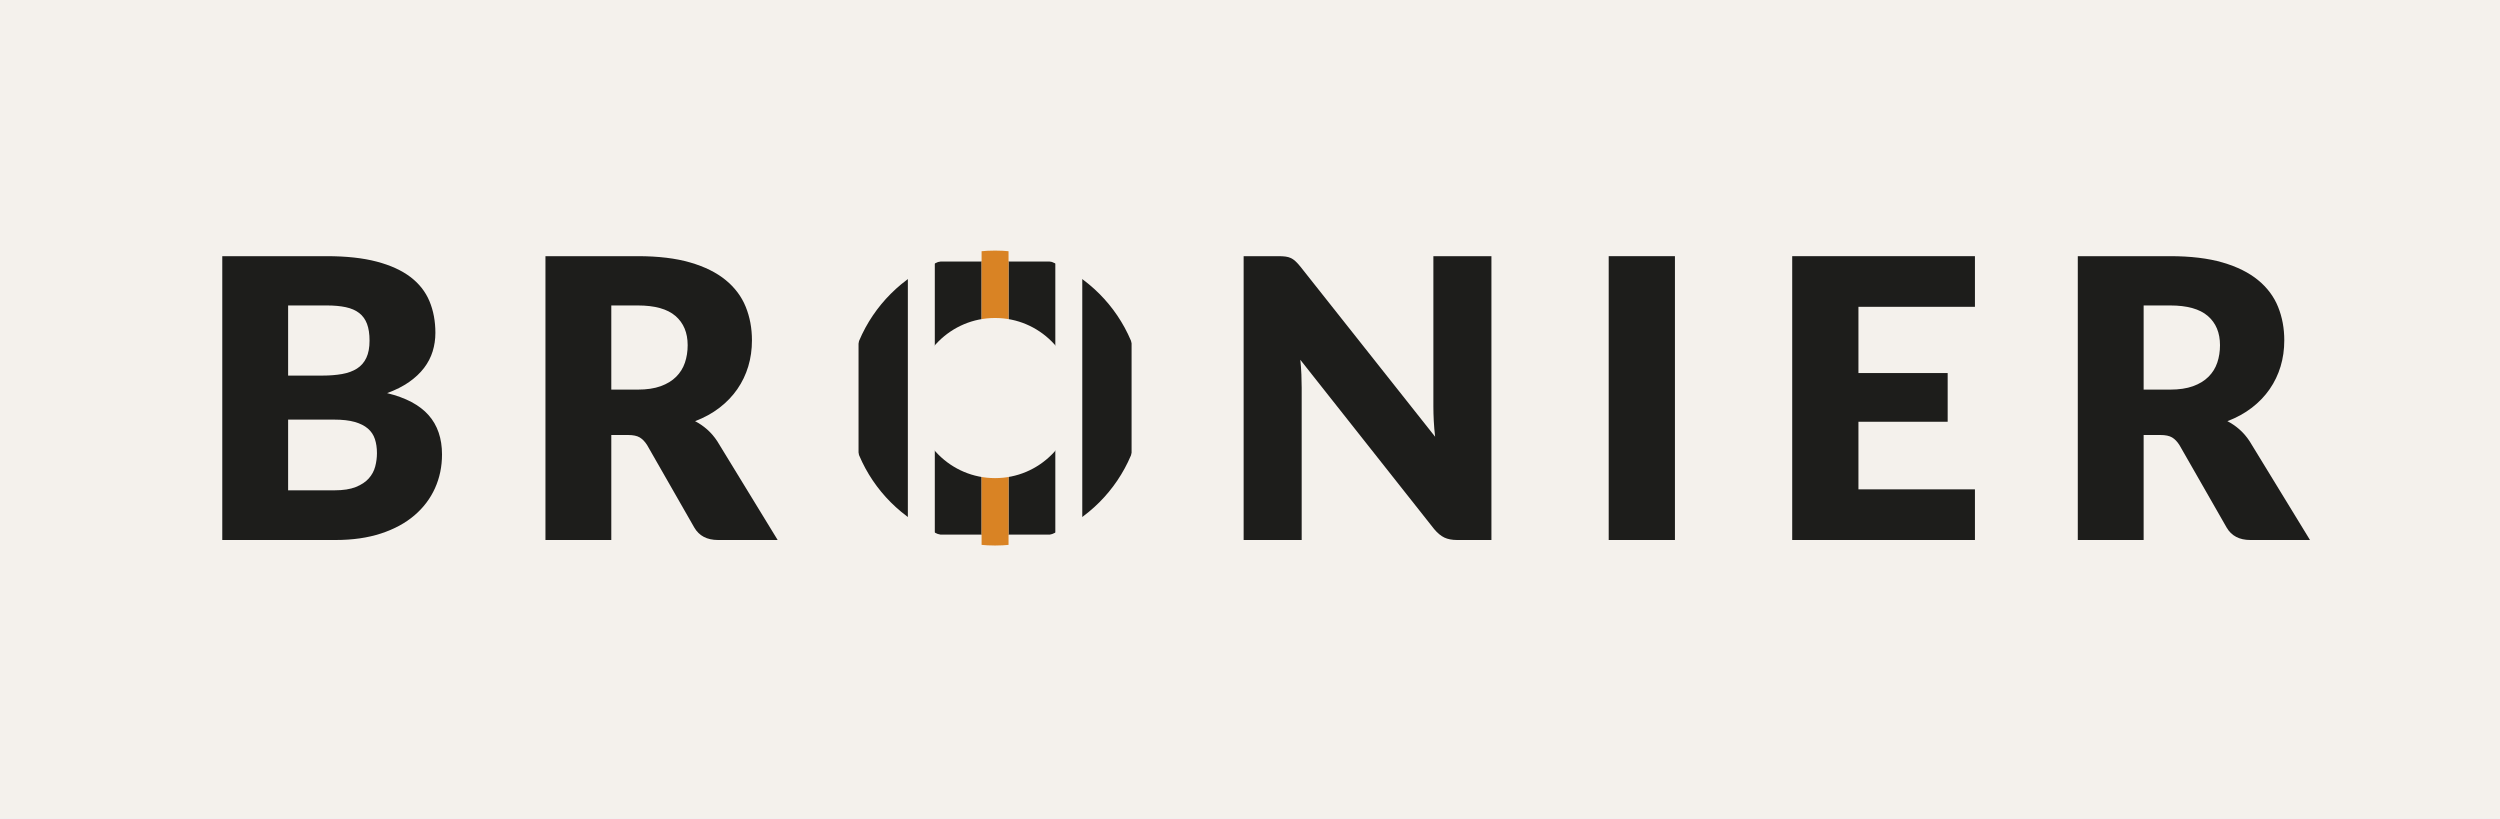
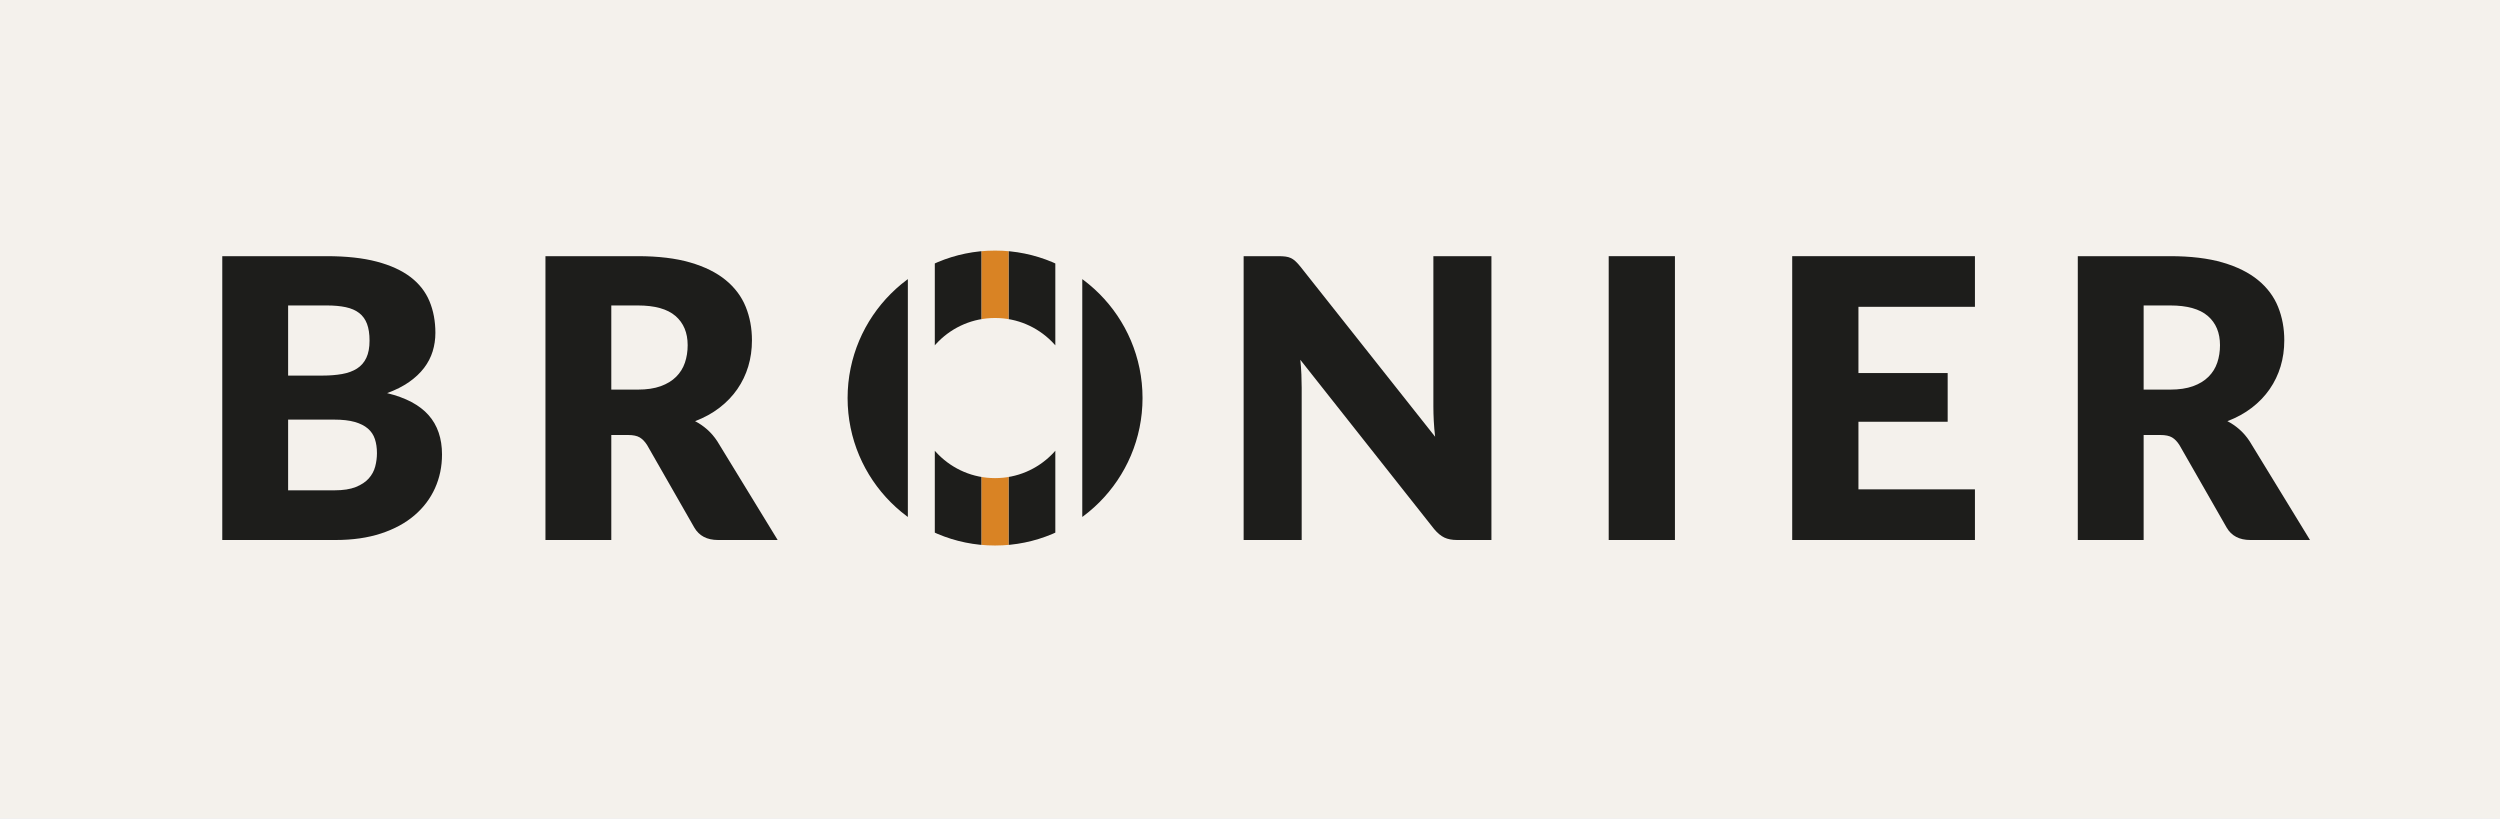
<svg xmlns="http://www.w3.org/2000/svg" width="770" height="252" viewBox="0 0 770 252">
  <defs>
-     <mask id="oflute">
-       <rect width="770" height="252" fill="#fff" />
-       <rect x="279.62" y="75.18" width="8.30" height="94.84" fill="#000" />
-       <rect x="302.33" y="75.18" width="8.30" height="94.84" fill="#000" />
-       <rect x="325.04" y="75.18" width="8.30" height="94.84" fill="#000" />
-     </mask>
+     <clipPath id="oflute">
+       <rect x="215.64" y="31.76" width="63.98" height="181.68" />
+       <rect x="287.92" y="31.76" width="14.41" height="181.68" />
+       <rect x="310.63" y="31.76" width="14.41" height="181.68" />
+       <rect x="333.34" y="31.76" width="63.98" height="181.68" />
+     </clipPath>
    <clipPath id="oaccent">
      <rect x="302.33" y="75.18" width="8.30" height="94.84" />
    </clipPath>
  </defs>
  <rect width="770" height="252" fill="#f4f1ec" />
  <g fill="#1d1d1b">
    <path d="M717 255Q784 255 826.5 272.0Q869 289 893.0 316.0Q917 343 926.0 377.0Q935 411 935 446Q935 486 924.5 518.0Q914 550 888.5 572.0Q863 594 821.0 606.0Q779 618 715 618H479V255ZM479 1204V844H655Q711 844 756.0 852.0Q801 860 832.5 880.0Q864 900 880.5 935.0Q897 970 897 1023Q897 1075 884.0 1109.5Q871 1144 844.0 1165.0Q817 1186 775.5 1195.0Q734 1204 677 1204ZM677 1457Q828 1457 934.0 1429.0Q1040 1401 1107.0 1350.0Q1174 1299 1204.5 1226.0Q1235 1153 1235 1063Q1235 1014 1221.0 968.5Q1207 923 1177.0 883.5Q1147 844 1100.0 811.0Q1053 778 987 754Q1131 719 1200.0 641.0Q1269 563 1269 439Q1269 346 1233.0 266.0Q1197 186 1127.5 126.5Q1058 67 956.0 33.5Q854 0 723 0H141V1457Z" transform="translate(60.00 166.32) scale(0.06 -0.06)" />
    <path d="M615 772Q684 772 732.5 789.5Q781 807 812.0 838.0Q843 869 857.0 910.5Q871 952 871 1000Q871 1096 808.5 1150.0Q746 1204 615 1204H479V772ZM1333 0H1027Q942 0 905 64L663 487Q646 514 625.0 526.5Q604 539 565 539H479V0H141V1457H615Q773 1457 884.5 1424.5Q996 1392 1066.5 1334.0Q1137 1276 1169.0 1197.0Q1201 1118 1201 1025Q1201 954 1182.0 891.0Q1163 828 1126.0 774.5Q1089 721 1034.5 679.0Q980 637 909 610Q942 593 971.0 567.5Q1000 542 1023 507Z" transform="translate(159.54 166.32) scale(0.06 -0.06)" />
    <path d="M1413 1457V0H1237Q1198 0 1171.5 12.5Q1145 25 1119 56L432 925Q436 886 437.5 849.5Q439 813 439 781V0H141V1457H319Q341 1457 356.0 1455.0Q371 1453 383.0 1447.5Q395 1442 406.0 1432.0Q417 1422 431 1405L1124 530Q1119 572 1117.0 611.5Q1115 651 1115 686V1457Z" transform="translate(374.58 166.32) scale(0.06 -0.06)" />
    <path d="M481 0H141V1457H481Z" transform="translate(487.02 166.32) scale(0.06 -0.06)" />
    <path d="M481 1197V857H939V607H481V260H1079V0H141V1457H1079V1197Z" transform="translate(543.54 166.32) scale(0.06 -0.06)" />
    <path d="M615 772Q684 772 732.5 789.5Q781 807 812.0 838.0Q843 869 857.0 910.5Q871 952 871 1000Q871 1096 808.5 1150.0Q746 1204 615 1204H479V772ZM1333 0H1027Q942 0 905 64L663 487Q646 514 625.0 526.5Q604 539 565 539H479V0H141V1457H615Q773 1457 884.5 1424.5Q996 1392 1066.5 1334.0Q1137 1276 1169.0 1197.0Q1201 1118 1201 1025Q1201 954 1182.0 891.0Q1163 828 1126.0 774.5Q1089 721 1034.5 679.0Q980 637 909 610Q942 593 971.0 567.5Q1000 542 1023 507Z" transform="translate(631.50 166.32) scale(0.06 -0.06)" />
  </g>
-   <g mask="url(#oflute)">
+   <g clip-path="url(#oflute)">
    <circle cx="306.48" cy="122.60" r="35.04" fill="none" stroke="#1d1d1b" stroke-width="20.76" />
  </g>
  <g clip-path="url(#oaccent)">
    <circle cx="306.48" cy="122.60" r="35.04" fill="none" stroke="#d98324" stroke-width="20.76" />
  </g>
</svg>
